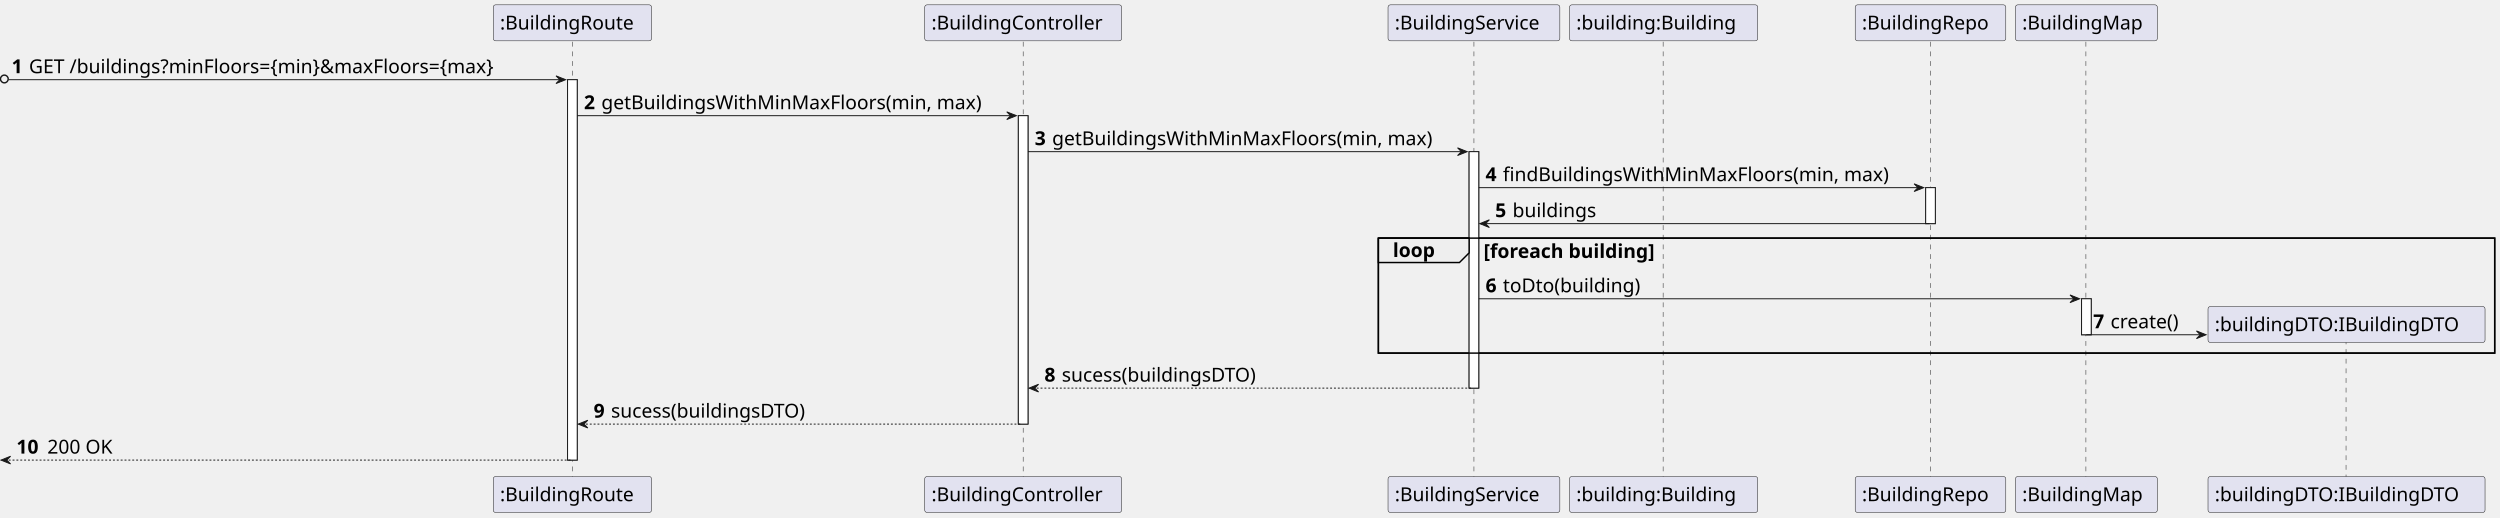
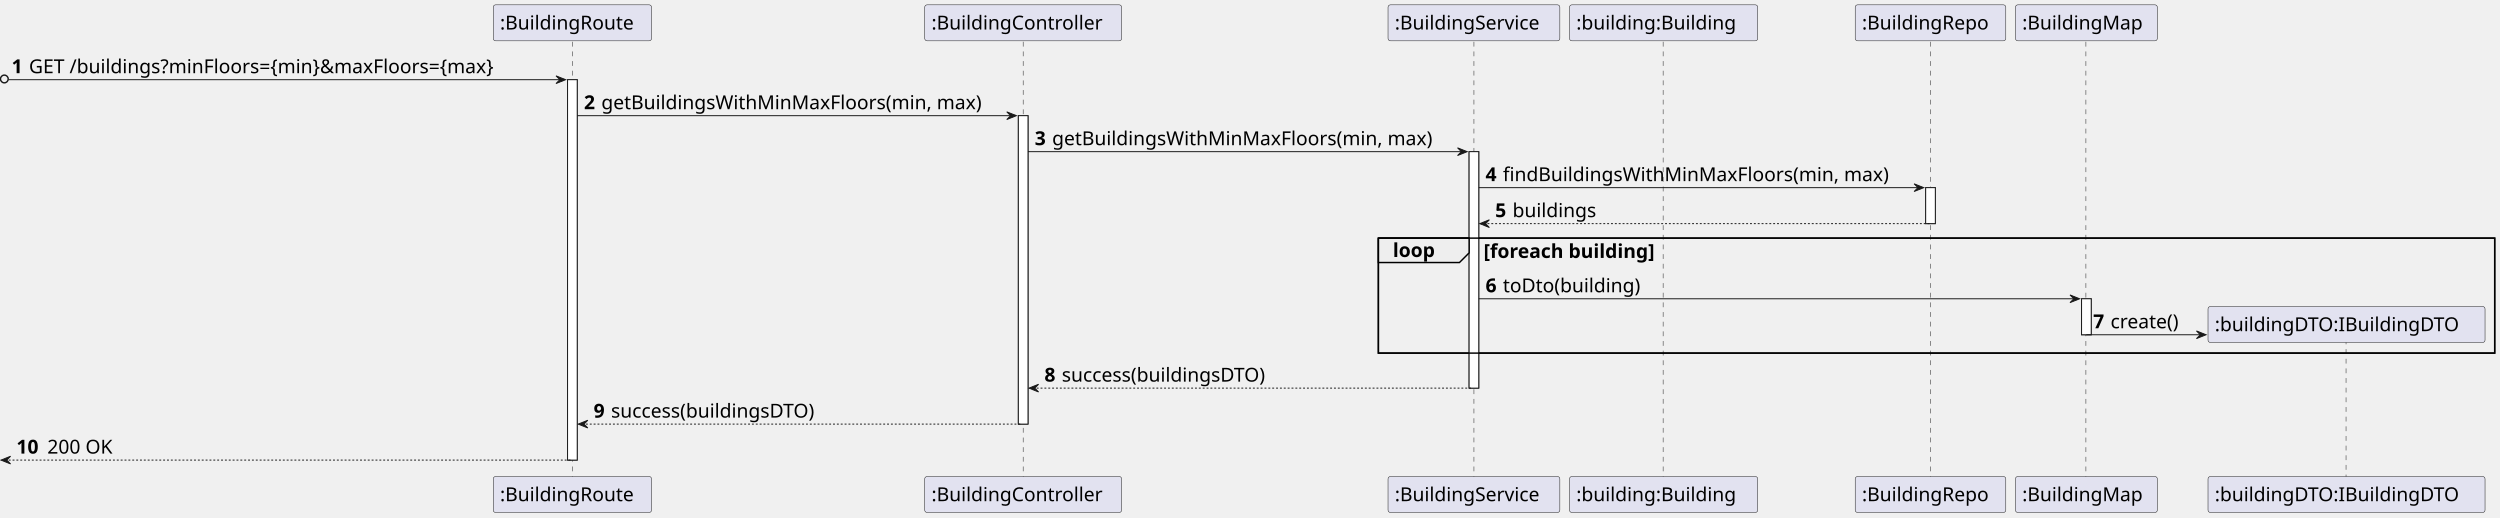
<svg xmlns="http://www.w3.org/2000/svg" contentStyleType="text/css" height="536px" preserveAspectRatio="none" style="width:2590px;height:536px;background:#FFFFFF;" version="1.1" viewBox="0 0 2590 536" width="2590px" zoomAndPan="magnify">
  <defs />
  <g>
    <rect fill="#FFFFFF" height="394.094" style="stroke:#181818;stroke-width:1.0;" width="10" x="588" y="82.562" />
    <rect fill="#FFFFFF" height="319.531" style="stroke:#181818;stroke-width:1.0;" width="10" x="1055" y="119.844" />
    <rect fill="#FFFFFF" height="244.969" style="stroke:#181818;stroke-width:1.0;" width="10" x="1522" y="157.125" />
    <rect fill="#FFFFFF" height="37.281" style="stroke:#181818;stroke-width:1.0;" width="10" x="1995" y="194.406" />
    <rect fill="#FFFFFF" height="37.281" style="stroke:#181818;stroke-width:1.0;" width="10" x="2156.5" y="309.531" />
    <rect fill="none" height="119.125" style="stroke:#000000;stroke-width:1.5;" width="1156.5" x="1428" y="246.688" />
    <line style="stroke:#181818;stroke-width:0.5;stroke-dasharray:5.0,5.0;" x1="593" x2="593" y1="43.281" y2="494.656" />
    <line style="stroke:#181818;stroke-width:0.5;stroke-dasharray:5.0,5.0;" x1="1060" x2="1060" y1="43.281" y2="494.656" />
    <line style="stroke:#181818;stroke-width:0.5;stroke-dasharray:5.0,5.0;" x1="1527" x2="1527" y1="43.281" y2="494.656" />
    <line style="stroke:#181818;stroke-width:0.5;stroke-dasharray:5.0,5.0;" x1="1723" x2="1723" y1="43.281" y2="494.656" />
    <line style="stroke:#181818;stroke-width:0.5;stroke-dasharray:5.0,5.0;" x1="2000" x2="2000" y1="43.281" y2="494.656" />
    <line style="stroke:#181818;stroke-width:0.5;stroke-dasharray:5.0,5.0;" x1="2161" x2="2161" y1="43.281" y2="494.656" />
    <line style="stroke:#181818;stroke-width:0.5;stroke-dasharray:5.0,5.0;" x1="2430.5" x2="2430.5" y1="351.672" y2="494.656" />
    <rect fill="#E2E2F0" height="37.281" rx="2.5" ry="2.5" style="stroke:#181818;stroke-width:0.5;" width="164" x="511" y="5" />
    <text fill="#000000" font-family="sans-serif" font-size="20" lengthAdjust="spacing" textLength="150" x="518" y="30.564">:BuildingRoute</text>
    <rect fill="#E2E2F0" height="37.281" rx="2.5" ry="2.5" style="stroke:#181818;stroke-width:0.5;" width="164" x="511" y="493.656" />
    <text fill="#000000" font-family="sans-serif" font-size="20" lengthAdjust="spacing" textLength="150" x="518" y="519.221">:BuildingRoute</text>
    <rect fill="#E2E2F0" height="37.281" rx="2.5" ry="2.5" style="stroke:#181818;stroke-width:0.5;" width="204" x="958" y="5" />
    <text fill="#000000" font-family="sans-serif" font-size="20" lengthAdjust="spacing" textLength="190" x="965" y="30.564">:BuildingController</text>
    <rect fill="#E2E2F0" height="37.281" rx="2.5" ry="2.5" style="stroke:#181818;stroke-width:0.5;" width="204" x="958" y="493.656" />
    <text fill="#000000" font-family="sans-serif" font-size="20" lengthAdjust="spacing" textLength="190" x="965" y="519.221">:BuildingController</text>
    <rect fill="#E2E2F0" height="37.281" rx="2.5" ry="2.5" style="stroke:#181818;stroke-width:0.5;" width="178" x="1438" y="5" />
    <text fill="#000000" font-family="sans-serif" font-size="20" lengthAdjust="spacing" textLength="164" x="1445" y="30.564">:BuildingService</text>
    <rect fill="#E2E2F0" height="37.281" rx="2.5" ry="2.5" style="stroke:#181818;stroke-width:0.5;" width="178" x="1438" y="493.656" />
    <text fill="#000000" font-family="sans-serif" font-size="20" lengthAdjust="spacing" textLength="164" x="1445" y="519.221">:BuildingService</text>
    <rect fill="#E2E2F0" height="37.281" rx="2.5" ry="2.5" style="stroke:#181818;stroke-width:0.5;" width="195" x="1626" y="5" />
    <text fill="#000000" font-family="sans-serif" font-size="20" lengthAdjust="spacing" textLength="181" x="1633" y="30.564">:building:Building</text>
    <rect fill="#E2E2F0" height="37.281" rx="2.5" ry="2.5" style="stroke:#181818;stroke-width:0.5;" width="195" x="1626" y="493.656" />
    <text fill="#000000" font-family="sans-serif" font-size="20" lengthAdjust="spacing" textLength="181" x="1633" y="519.221">:building:Building</text>
    <rect fill="#E2E2F0" height="37.281" rx="2.5" ry="2.5" style="stroke:#181818;stroke-width:0.5;" width="156" x="1922" y="5" />
    <text fill="#000000" font-family="sans-serif" font-size="20" lengthAdjust="spacing" textLength="142" x="1929" y="30.564">:BuildingRepo</text>
    <rect fill="#E2E2F0" height="37.281" rx="2.5" ry="2.5" style="stroke:#181818;stroke-width:0.5;" width="156" x="1922" y="493.656" />
    <text fill="#000000" font-family="sans-serif" font-size="20" lengthAdjust="spacing" textLength="142" x="1929" y="519.221">:BuildingRepo</text>
    <rect fill="#E2E2F0" height="37.281" rx="2.5" ry="2.5" style="stroke:#181818;stroke-width:0.5;" width="147" x="2088" y="5" />
    <text fill="#000000" font-family="sans-serif" font-size="20" lengthAdjust="spacing" textLength="133" x="2095" y="30.564">:BuildingMap</text>
    <rect fill="#E2E2F0" height="37.281" rx="2.5" ry="2.5" style="stroke:#181818;stroke-width:0.5;" width="147" x="2088" y="493.656" />
    <text fill="#000000" font-family="sans-serif" font-size="20" lengthAdjust="spacing" textLength="133" x="2095" y="519.221">:BuildingMap</text>
    <rect fill="#E2E2F0" height="37.281" rx="2.5" ry="2.5" style="stroke:#181818;stroke-width:0.5;" width="287" x="2287.5" y="493.656" />
    <text fill="#000000" font-family="sans-serif" font-size="20" lengthAdjust="spacing" textLength="273" x="2294.5" y="519.221">:buildingDTO:IBuildingDTO</text>
    <rect fill="#FFFFFF" height="394.094" style="stroke:#181818;stroke-width:1.0;" width="10" x="588" y="82.562" />
    <rect fill="#FFFFFF" height="319.531" style="stroke:#181818;stroke-width:1.0;" width="10" x="1055" y="119.844" />
    <rect fill="#FFFFFF" height="244.969" style="stroke:#181818;stroke-width:1.0;" width="10" x="1522" y="157.125" />
    <rect fill="#FFFFFF" height="37.281" style="stroke:#181818;stroke-width:1.0;" width="10" x="1995" y="194.406" />
    <rect fill="#FFFFFF" height="37.281" style="stroke:#181818;stroke-width:1.0;" width="10" x="2156.5" y="309.531" />
    <ellipse cx="4.5" cy="81.812" fill="none" rx="4" ry="4" style="stroke:#181818;stroke-width:1.5;" />
    <polygon fill="#181818" points="576,78.562,586,82.562,576,86.562,580,82.562" style="stroke:#181818;stroke-width:1.0;" />
    <line style="stroke:#181818;stroke-width:1.0;" x1="9" x2="582" y1="82.562" y2="82.562" />
    <text fill="#000000" font-family="sans-serif" font-size="20" font-weight="bold" lengthAdjust="spacing" textLength="14" x="12" y="75.846">1</text>
    <text fill="#000000" font-family="sans-serif" font-size="20" lengthAdjust="spacing" textLength="543" x="30" y="75.846">GET /buildings?minFloors={min}&amp;maxFloors={max}</text>
    <polygon fill="#181818" points="1043,115.844,1053,119.844,1043,123.844,1047,119.844" style="stroke:#181818;stroke-width:1.0;" />
    <line style="stroke:#181818;stroke-width:1.0;" x1="598" x2="1049" y1="119.844" y2="119.844" />
    <text fill="#000000" font-family="sans-serif" font-size="20" font-weight="bold" lengthAdjust="spacing" textLength="14" x="605" y="113.127">2</text>
    <text fill="#000000" font-family="sans-serif" font-size="20" lengthAdjust="spacing" textLength="420" x="623" y="113.127">getBuildingsWithMinMaxFloors(min, max)</text>
    <polygon fill="#181818" points="1510,153.125,1520,157.125,1510,161.125,1514,157.125" style="stroke:#181818;stroke-width:1.0;" />
    <line style="stroke:#181818;stroke-width:1.0;" x1="1065" x2="1516" y1="157.125" y2="157.125" />
    <text fill="#000000" font-family="sans-serif" font-size="20" font-weight="bold" lengthAdjust="spacing" textLength="14" x="1072" y="150.408">3</text>
    <text fill="#000000" font-family="sans-serif" font-size="20" lengthAdjust="spacing" textLength="420" x="1090" y="150.408">getBuildingsWithMinMaxFloors(min, max)</text>
    <polygon fill="#181818" points="1983,190.406,1993,194.406,1983,198.406,1987,194.406" style="stroke:#181818;stroke-width:1.0;" />
    <line style="stroke:#181818;stroke-width:1.0;" x1="1532" x2="1989" y1="194.406" y2="194.406" />
    <text fill="#000000" font-family="sans-serif" font-size="20" font-weight="bold" lengthAdjust="spacing" textLength="14" x="1539" y="187.69">4</text>
    <text fill="#000000" font-family="sans-serif" font-size="20" lengthAdjust="spacing" textLength="426" x="1557" y="187.69">findBuildingsWithMinMaxFloors(min, max)</text>
    <polygon fill="#181818" points="1543,227.688,1533,231.688,1543,235.688,1539,231.688" style="stroke:#181818;stroke-width:1.0;" />
-     <line style="stroke:#181818;stroke-width:1.0;" x1="1537" x2="1999" y1="231.688" y2="231.688" />
+     <line style="stroke:#181818;stroke-width:1.0;stroke-dasharray:2.0,2.0;" x1="1537" x2="1999" y1="231.688" y2="231.688" />
    <text fill="#000000" font-family="sans-serif" font-size="20" font-weight="bold" lengthAdjust="spacing" textLength="14" x="1549" y="224.971">5</text>
    <text fill="#000000" font-family="sans-serif" font-size="20" lengthAdjust="spacing" textLength="93" x="1567" y="224.971">buildings</text>
    <path d="M1428,246.688 L1522,246.688 L1522,261.969 L1512,271.969 L1428,271.969 L1428,246.688 " fill="#EEEEEE" style="stroke:#000000;stroke-width:1.5;" />
    <rect fill="none" height="119.125" style="stroke:#000000;stroke-width:1.5;" width="1156.5" x="1428" y="246.688" />
    <text fill="#000000" font-family="sans-serif" font-size="20" font-weight="bold" lengthAdjust="spacing" textLength="49" x="1443" y="266.252">loop</text>
    <text fill="#000000" font-family="sans-serif" font-size="20" font-weight="bold" lengthAdjust="spacing" textLength="203" x="1537" y="267.252">[foreach building]</text>
    <polygon fill="#181818" points="2144.5,305.531,2154.5,309.531,2144.5,313.531,2148.5,309.531" style="stroke:#181818;stroke-width:1.0;" />
    <line style="stroke:#181818;stroke-width:1.0;" x1="1532" x2="2150.5" y1="309.531" y2="309.531" />
    <text fill="#000000" font-family="sans-serif" font-size="20" font-weight="bold" lengthAdjust="spacing" textLength="14" x="1539" y="302.815">6</text>
    <text fill="#000000" font-family="sans-serif" font-size="20" lengthAdjust="spacing" textLength="154" x="1557" y="302.815">toDto(building)</text>
    <polygon fill="#181818" points="2275.5,342.812,2285.5,346.812,2275.5,350.812,2279.5,346.812" style="stroke:#181818;stroke-width:1.0;" />
    <line style="stroke:#181818;stroke-width:1.0;" x1="2161.5" x2="2281.5" y1="346.812" y2="346.812" />
    <text fill="#000000" font-family="sans-serif" font-size="20" font-weight="bold" lengthAdjust="spacing" textLength="14" x="2168.5" y="340.096">7</text>
    <text fill="#000000" font-family="sans-serif" font-size="20" lengthAdjust="spacing" textLength="79" x="2186.5" y="340.096">create()</text>
    <rect fill="#E2E2F0" height="37.281" rx="2.5" ry="2.5" style="stroke:#181818;stroke-width:0.5;" width="287" x="2287.5" y="317.531" />
    <text fill="#000000" font-family="sans-serif" font-size="20" lengthAdjust="spacing" textLength="273" x="2294.5" y="343.096">:buildingDTO:IBuildingDTO</text>
    <polygon fill="#181818" points="1076,398.094,1066,402.094,1076,406.094,1072,402.094" style="stroke:#181818;stroke-width:1.0;" />
    <line style="stroke:#181818;stroke-width:1.0;stroke-dasharray:2.0,2.0;" x1="1070" x2="1526" y1="402.094" y2="402.094" />
    <text fill="#000000" font-family="sans-serif" font-size="20" font-weight="bold" lengthAdjust="spacing" textLength="14" x="1082" y="395.377">8</text>
-     <text fill="#000000" font-family="sans-serif" font-size="20" lengthAdjust="spacing" textLength="218" x="1100" y="395.377">sucess(buildingsDTO)</text>
+     <text fill="#000000" font-family="sans-serif" font-size="20" lengthAdjust="spacing" textLength="229" x="1100" y="395.377">success(buildingsDTO)</text>
    <polygon fill="#181818" points="609,435.375,599,439.375,609,443.375,605,439.375" style="stroke:#181818;stroke-width:1.0;" />
    <line style="stroke:#181818;stroke-width:1.0;stroke-dasharray:2.0,2.0;" x1="603" x2="1059" y1="439.375" y2="439.375" />
    <text fill="#000000" font-family="sans-serif" font-size="20" font-weight="bold" lengthAdjust="spacing" textLength="14" x="615" y="432.658">9</text>
-     <text fill="#000000" font-family="sans-serif" font-size="20" lengthAdjust="spacing" textLength="218" x="633" y="432.658">sucess(buildingsDTO)</text>
+     <text fill="#000000" font-family="sans-serif" font-size="20" lengthAdjust="spacing" textLength="229" x="633" y="432.658">success(buildingsDTO)</text>
    <polygon fill="#181818" points="11,472.656,1,476.656,11,480.656,7,476.656" style="stroke:#181818;stroke-width:1.0;" />
    <line style="stroke:#181818;stroke-width:1.0;stroke-dasharray:2.0,2.0;" x1="5" x2="592" y1="476.656" y2="476.656" />
    <text fill="#000000" font-family="sans-serif" font-size="20" font-weight="bold" lengthAdjust="spacing" textLength="28" x="17" y="469.94">10</text>
    <text fill="#000000" font-family="sans-serif" font-size="20" lengthAdjust="spacing" textLength="74" x="49" y="469.94">200 OK</text>
  </g>
</svg>
